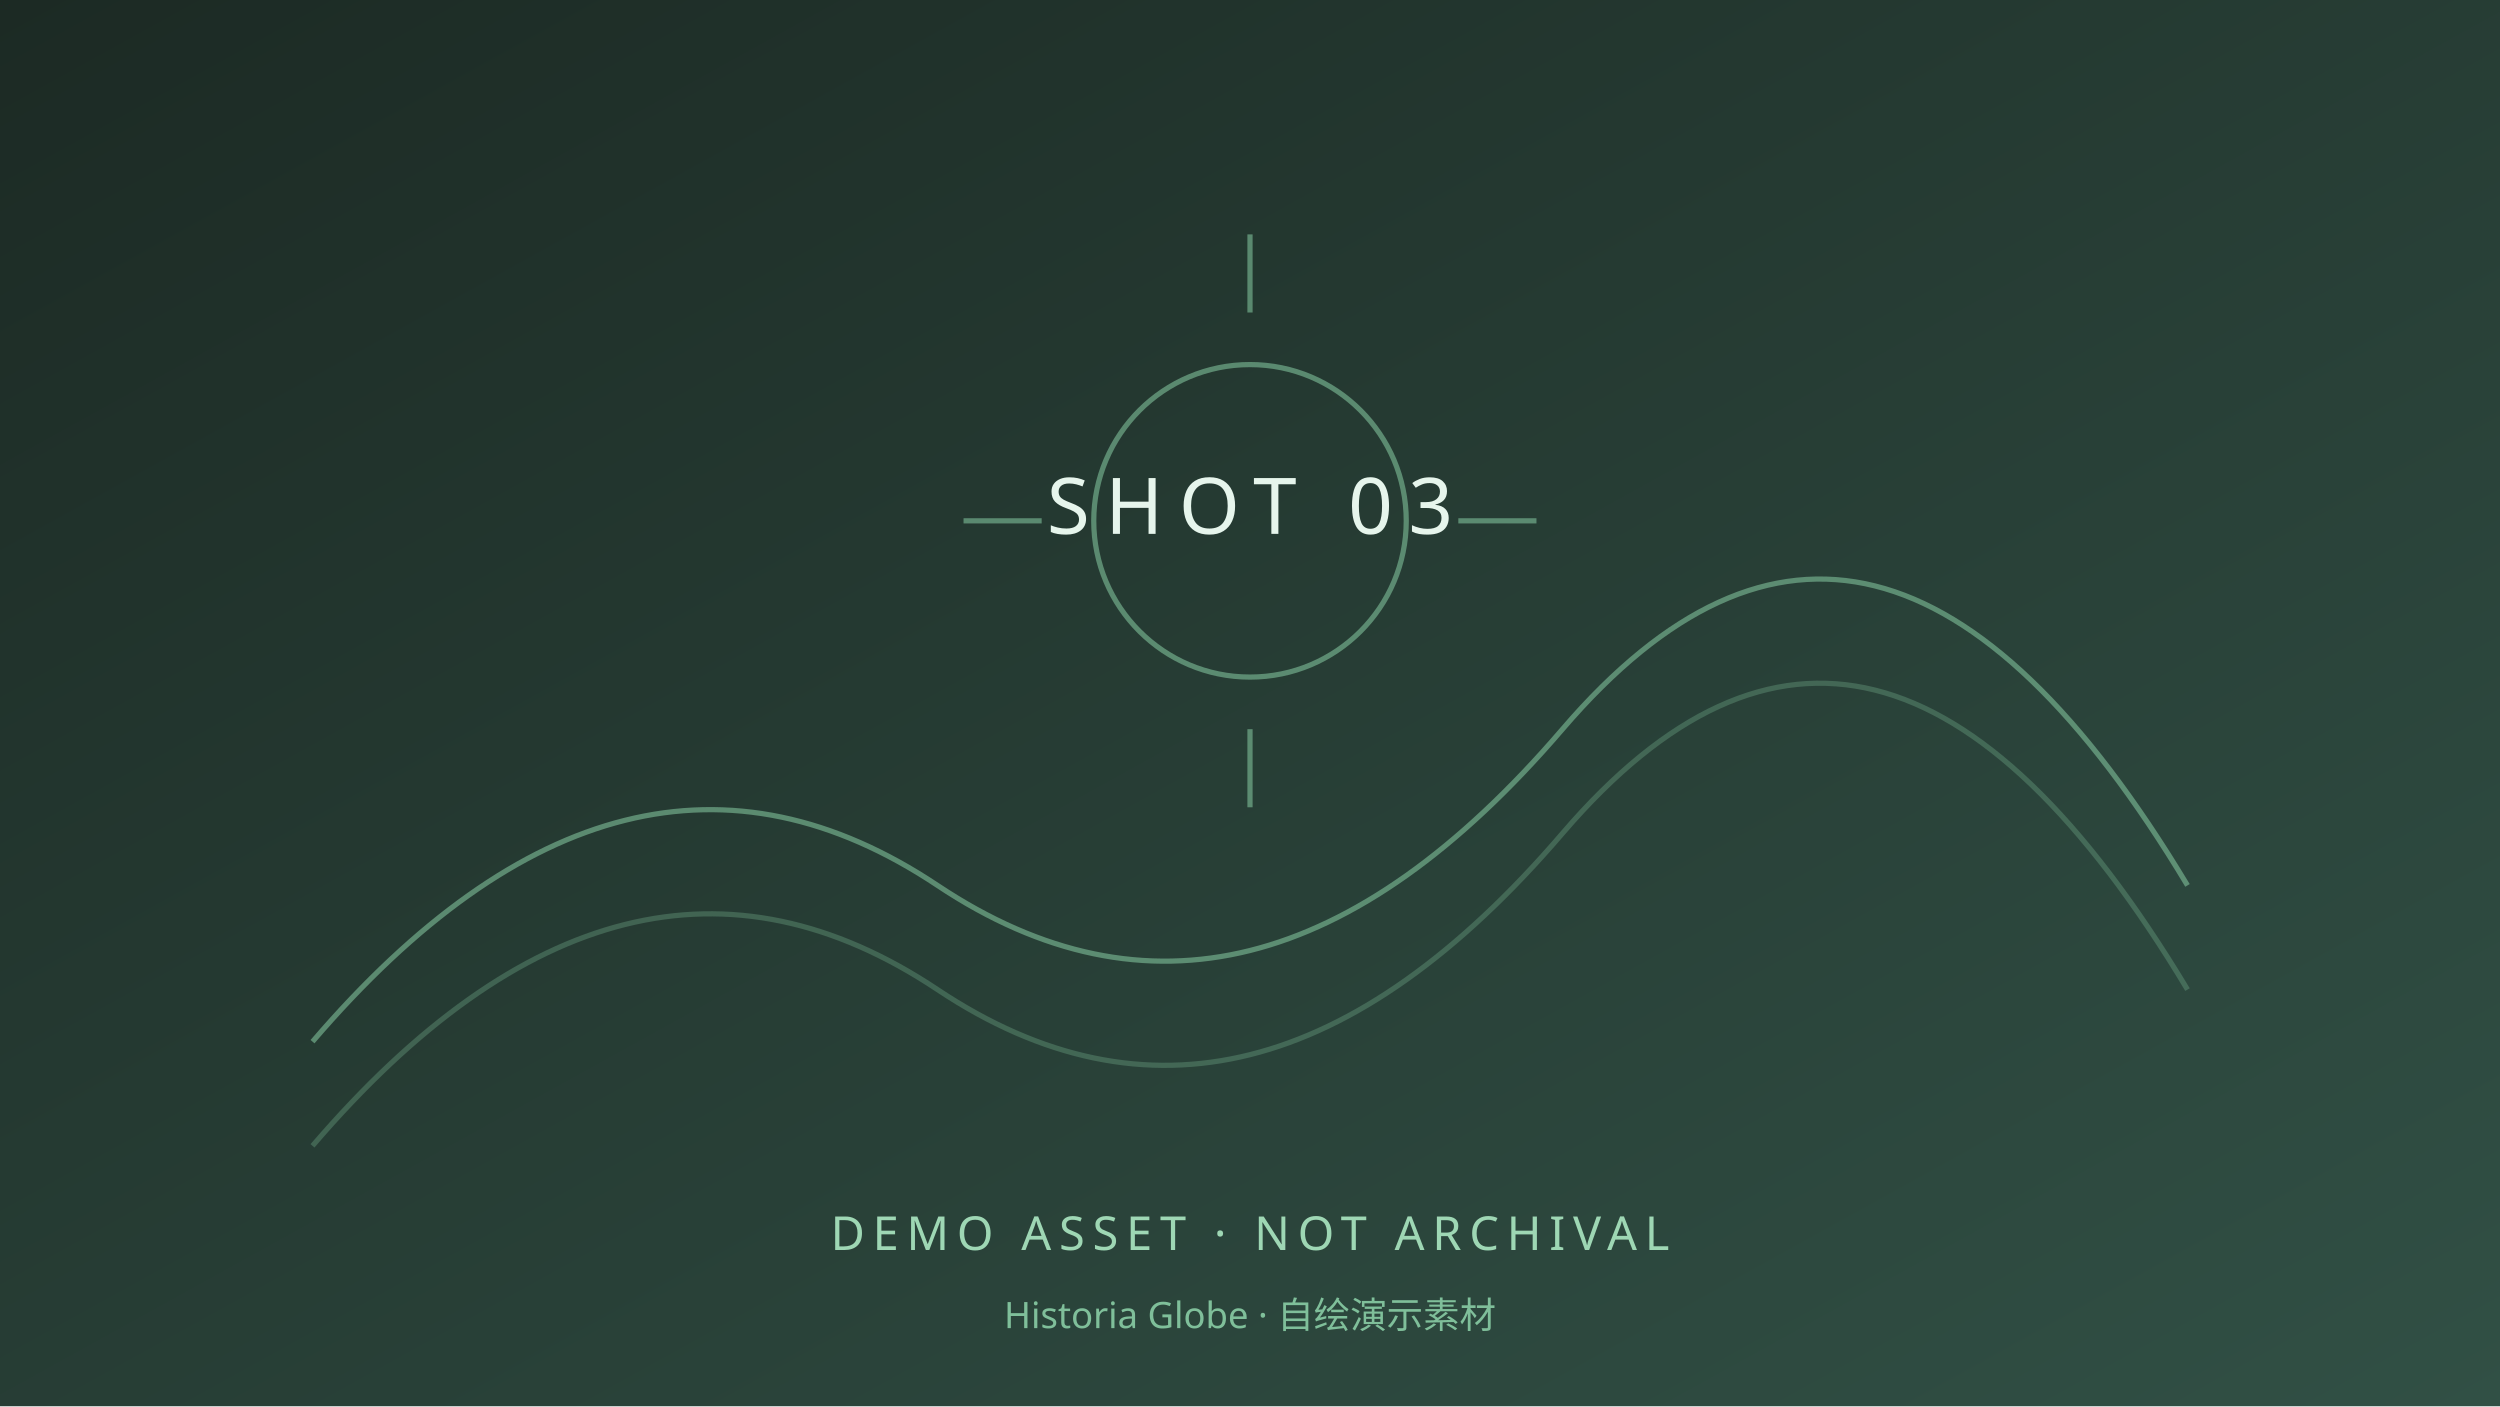
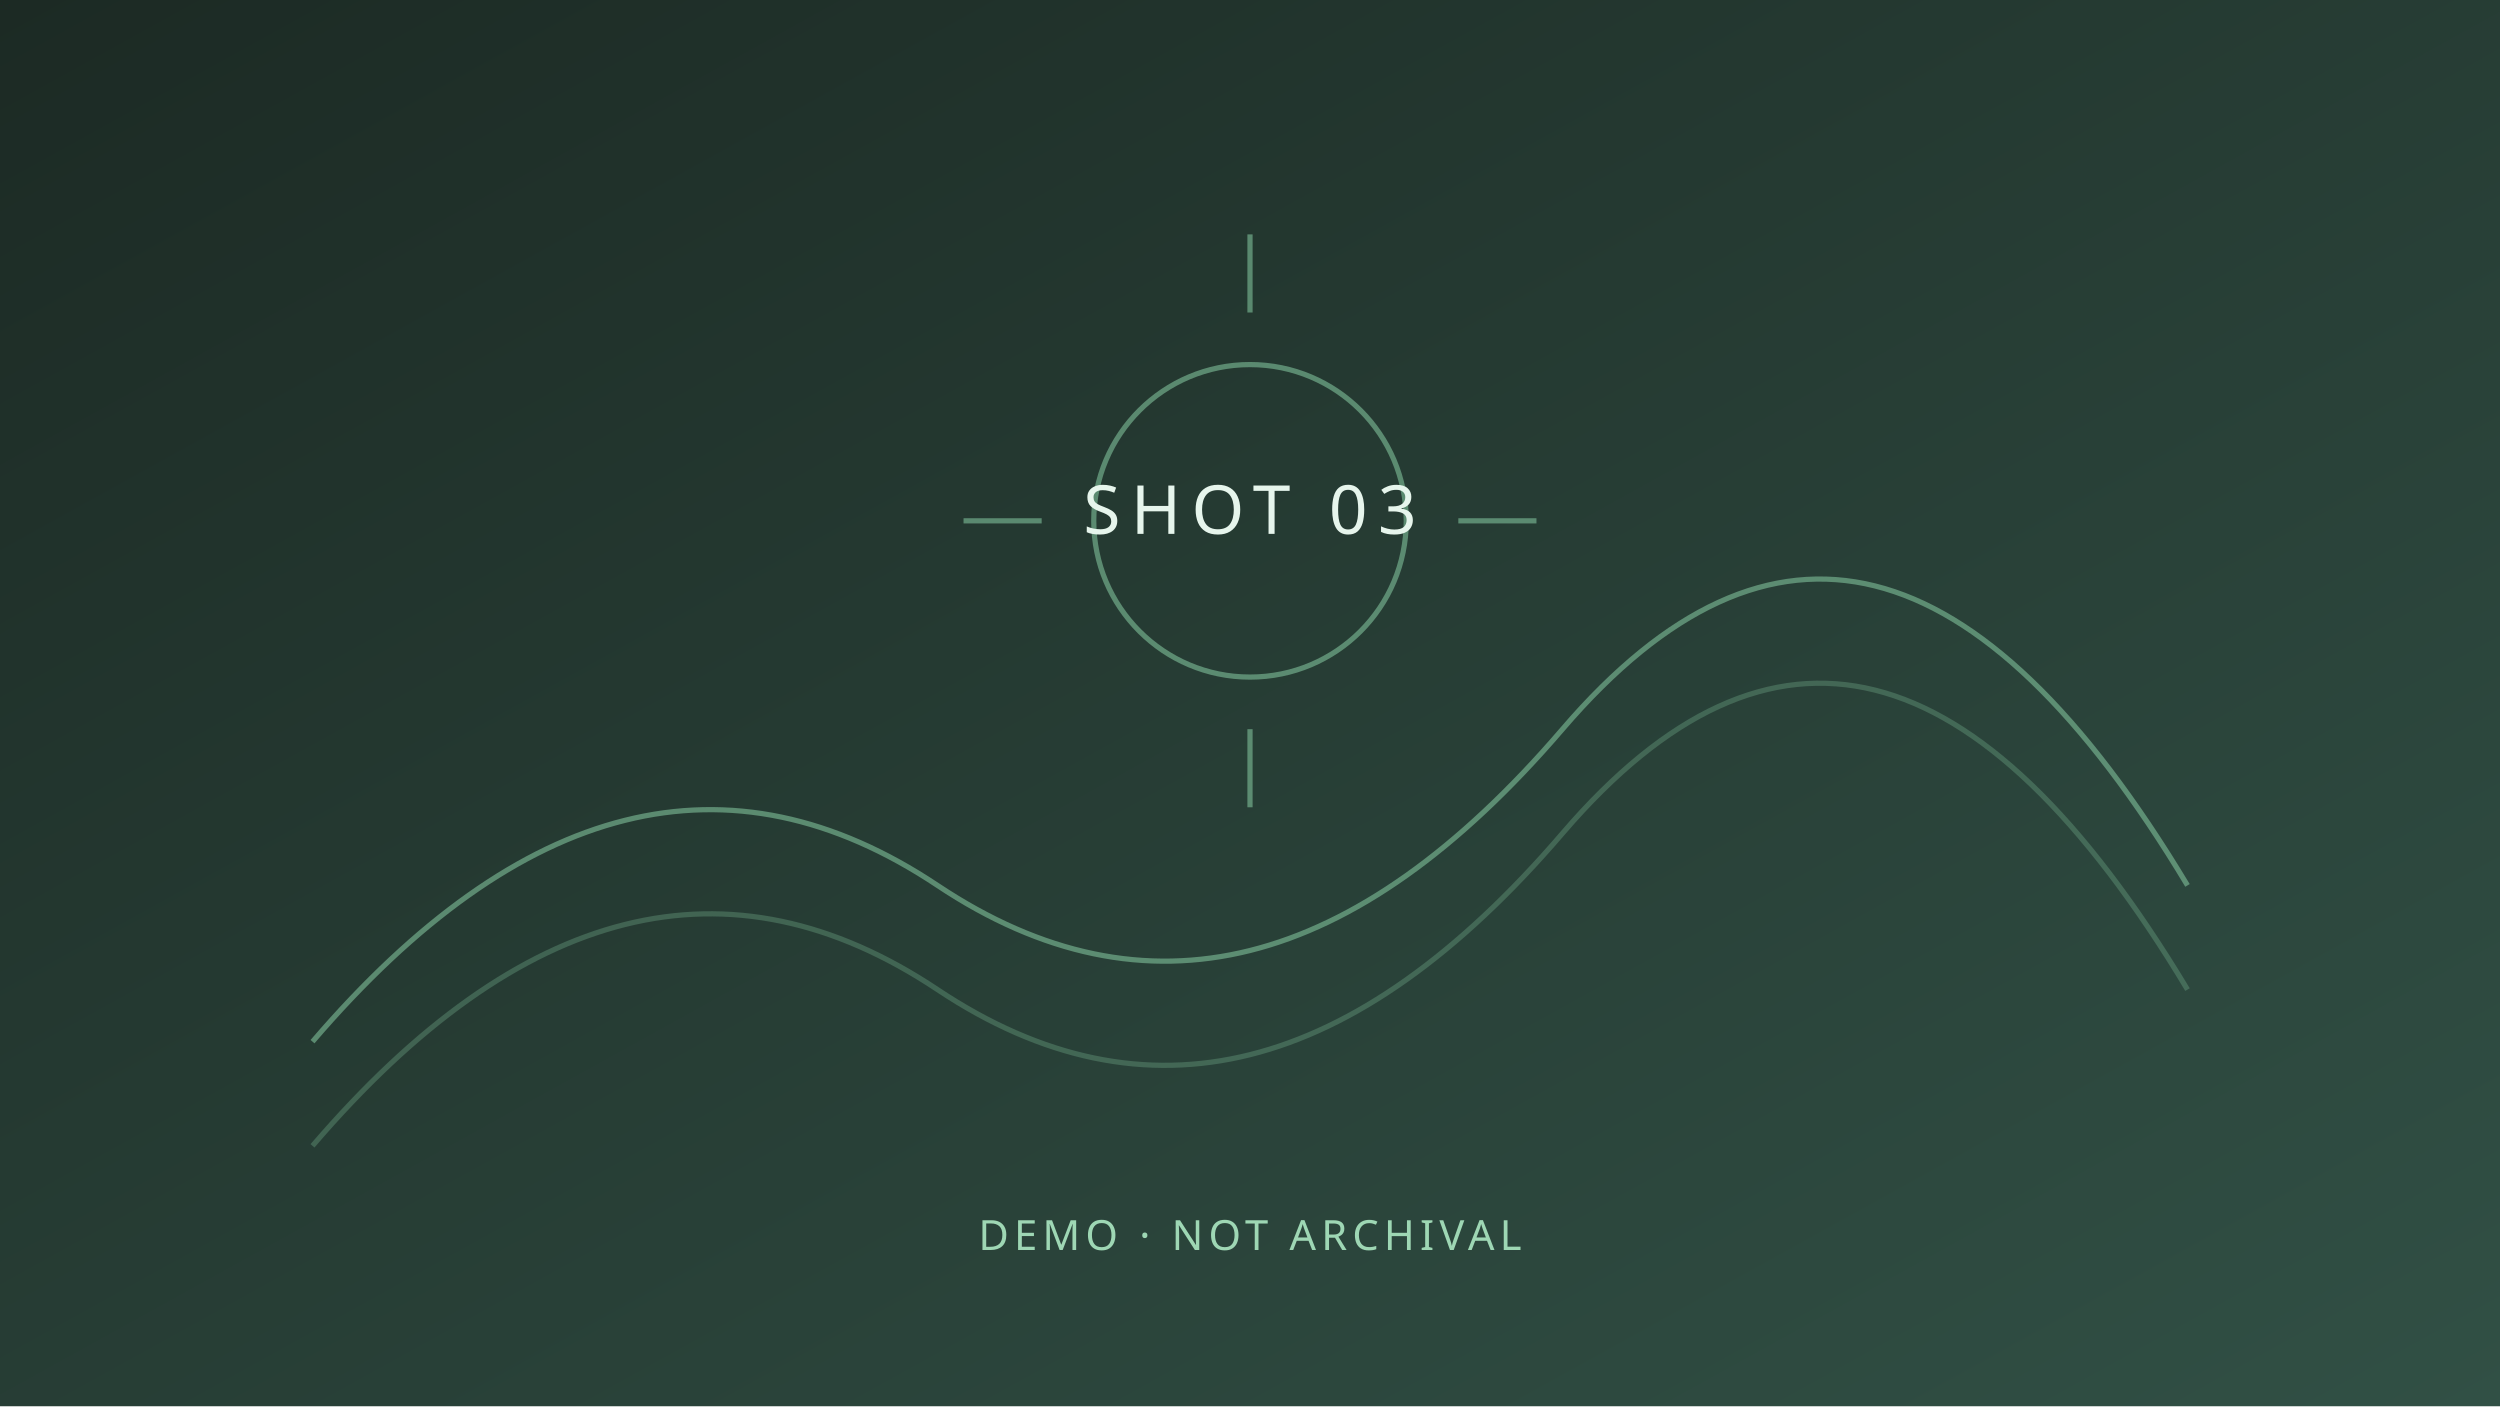
<svg xmlns="http://www.w3.org/2000/svg" viewBox="0 0 960 540" width="960" height="540">
  <defs>
    <linearGradient id="g" x1="0" y1="0" x2="1" y2="1">
      <stop offset="0" stop-color="#1c2a24" />
      <stop offset="1" stop-color="#315045" />
    </linearGradient>
  </defs>
  <rect width="960" height="540" fill="url(#g)" />
  <g stroke="#7fbf9a" stroke-width="2" fill="none" opacity=".6">
    <path d="M120 400 Q240 260 360 340 T600 280 T840 340" />
    <path d="M120 440 Q240 300 360 380 T600 320 T840 380" opacity=".5" />
    <circle cx="480" cy="200" r="60" />
    <path d="M480 120v-30M480 280v30M400 200h-30M560 200h30" />
  </g>
-   <text x="480" y="205" text-anchor="middle" fill="#e6f5ec" font-family="sans-serif" font-size="30" letter-spacing="6">SHOT 03</text>
-   <text x="480" y="480" text-anchor="middle" fill="#9ed7b4" font-family="sans-serif" font-size="18" letter-spacing="3">DEMO ASSET · NOT ARCHIVAL</text>
-   <text x="480" y="510" text-anchor="middle" fill="#7fbf9a" font-family="sans-serif" font-size="14">Historia Globe · 自绘演示素材</text>
+   <text x="480" y="205" text-anchor="middle" fill="#e6f5ec" font-family="sans-serif" font-size="26" letter-spacing="4">SHOT 03</text>
+   <text x="480" y="480" text-anchor="middle" fill="#9ed7b4" font-family="sans-serif" font-size="16" letter-spacing="2">DEMO · NOT ARCHIVAL</text>
</svg>
